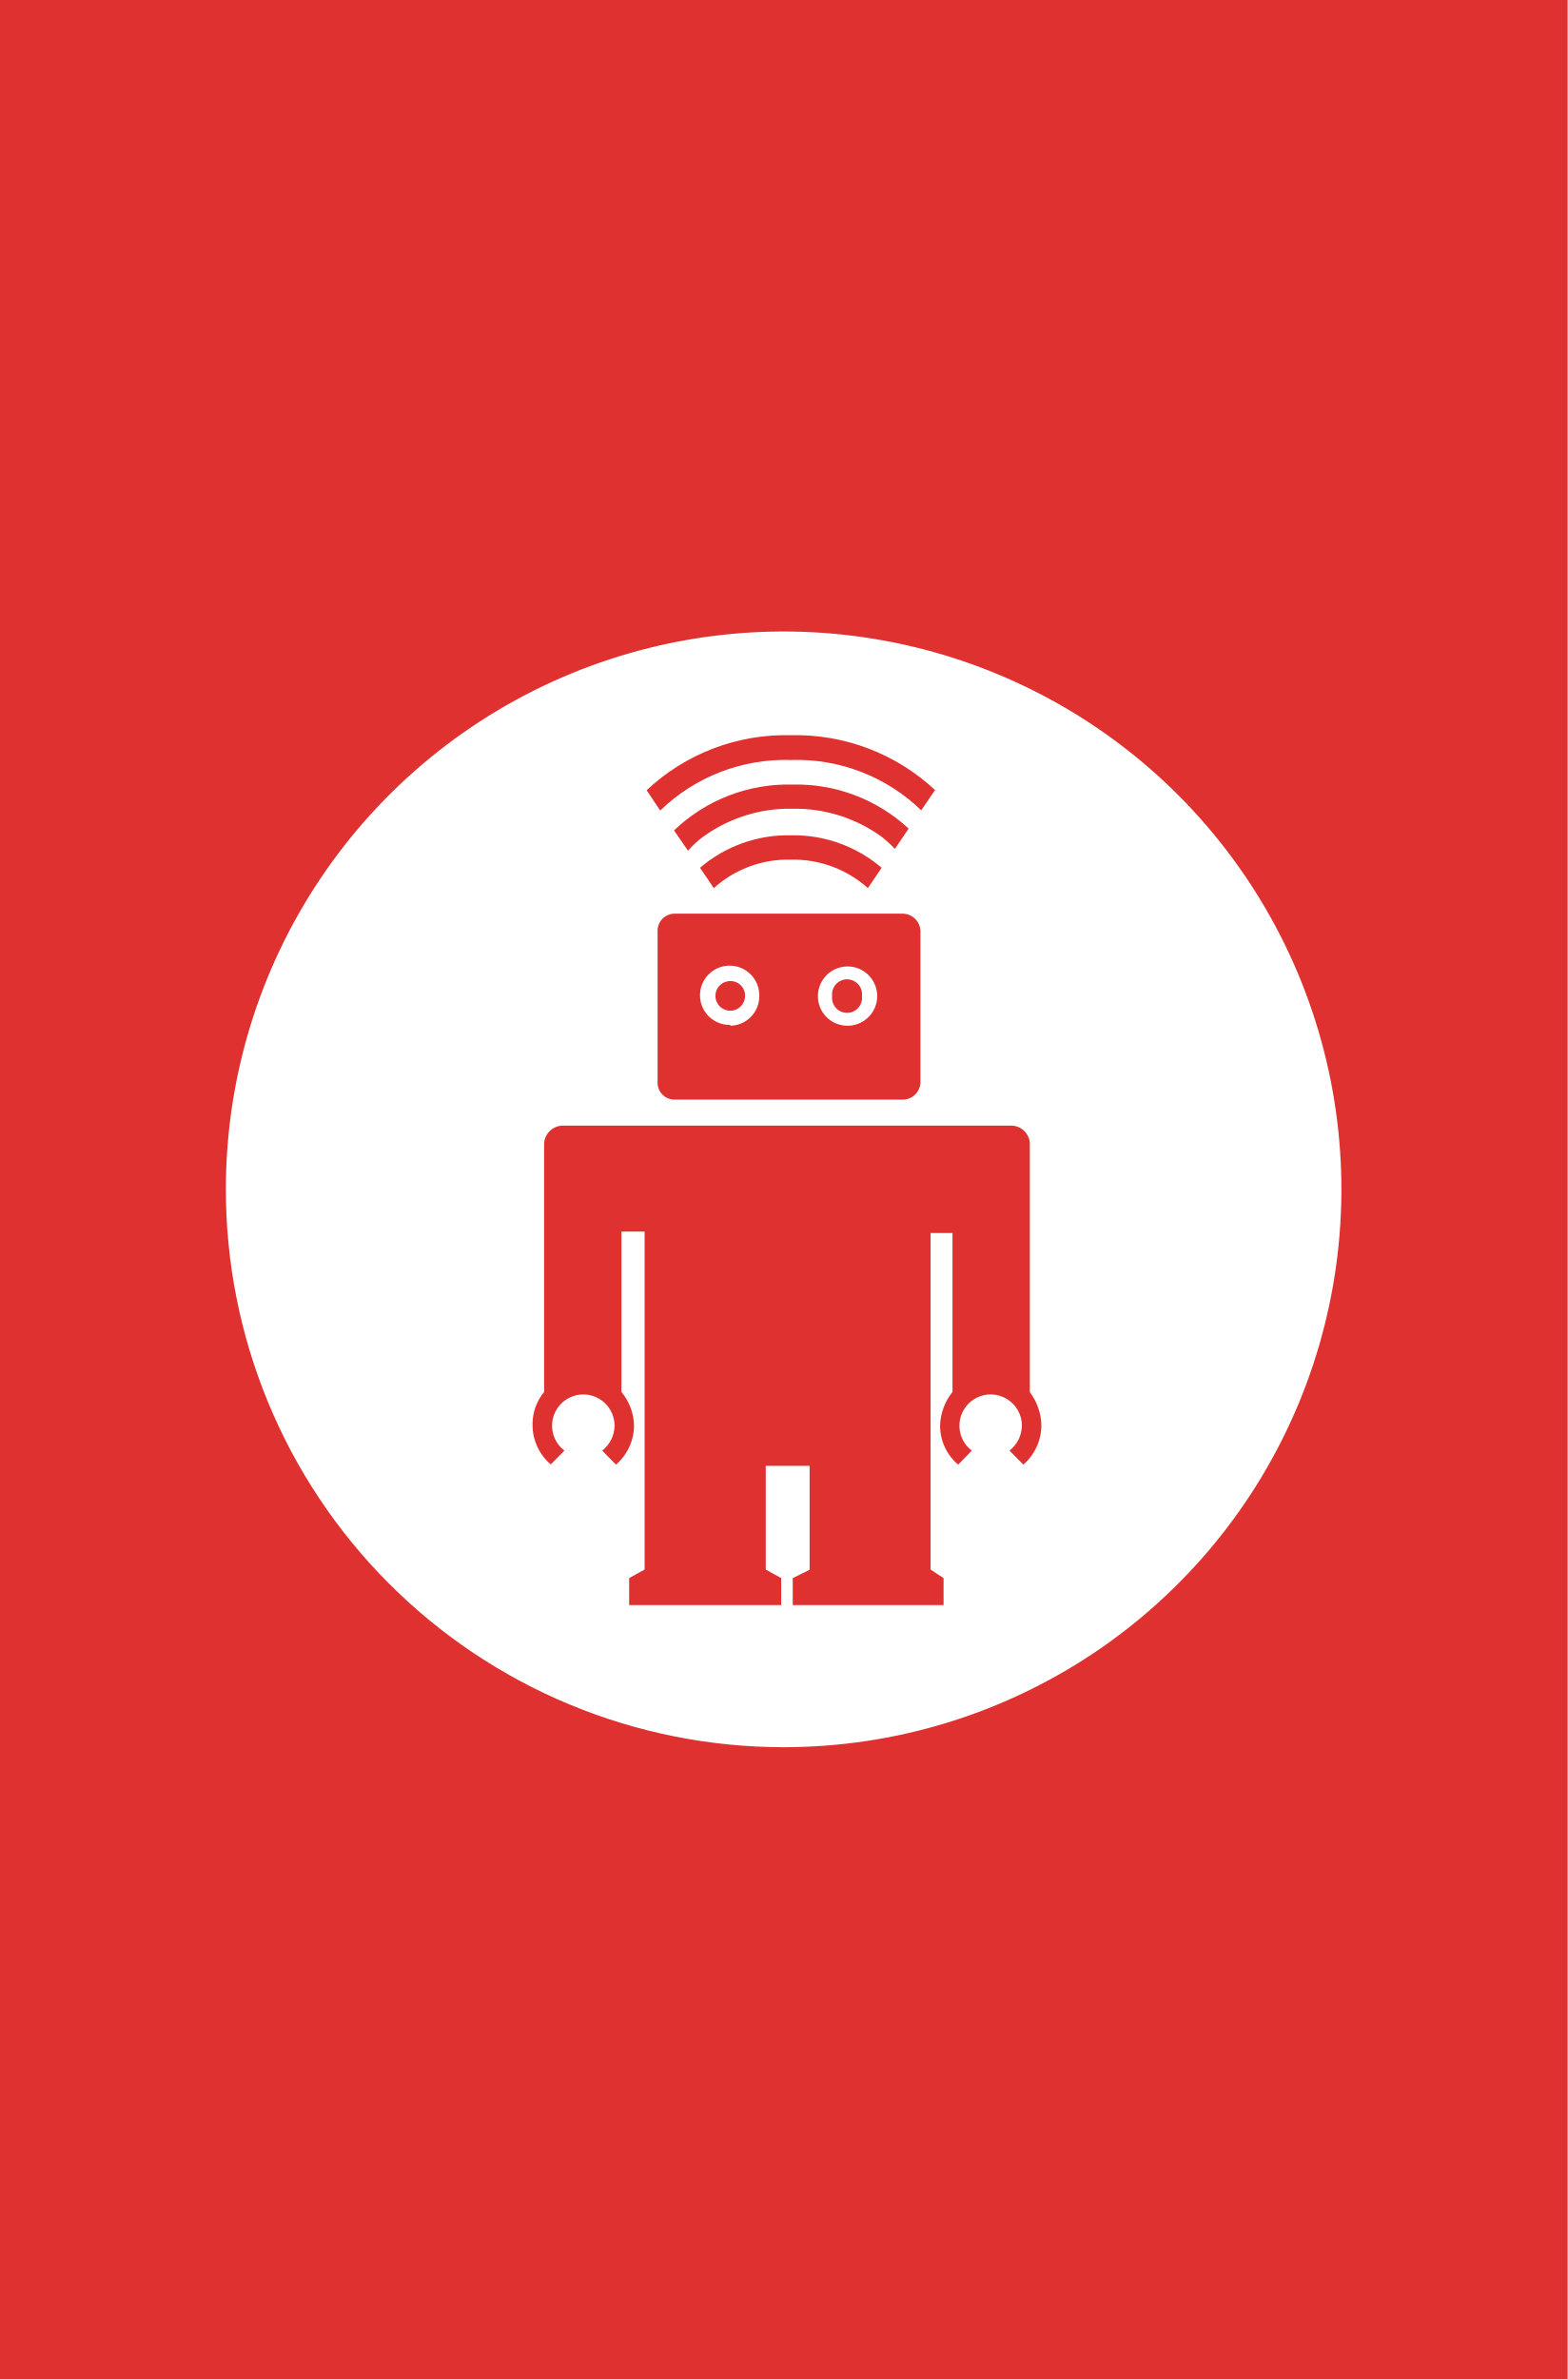
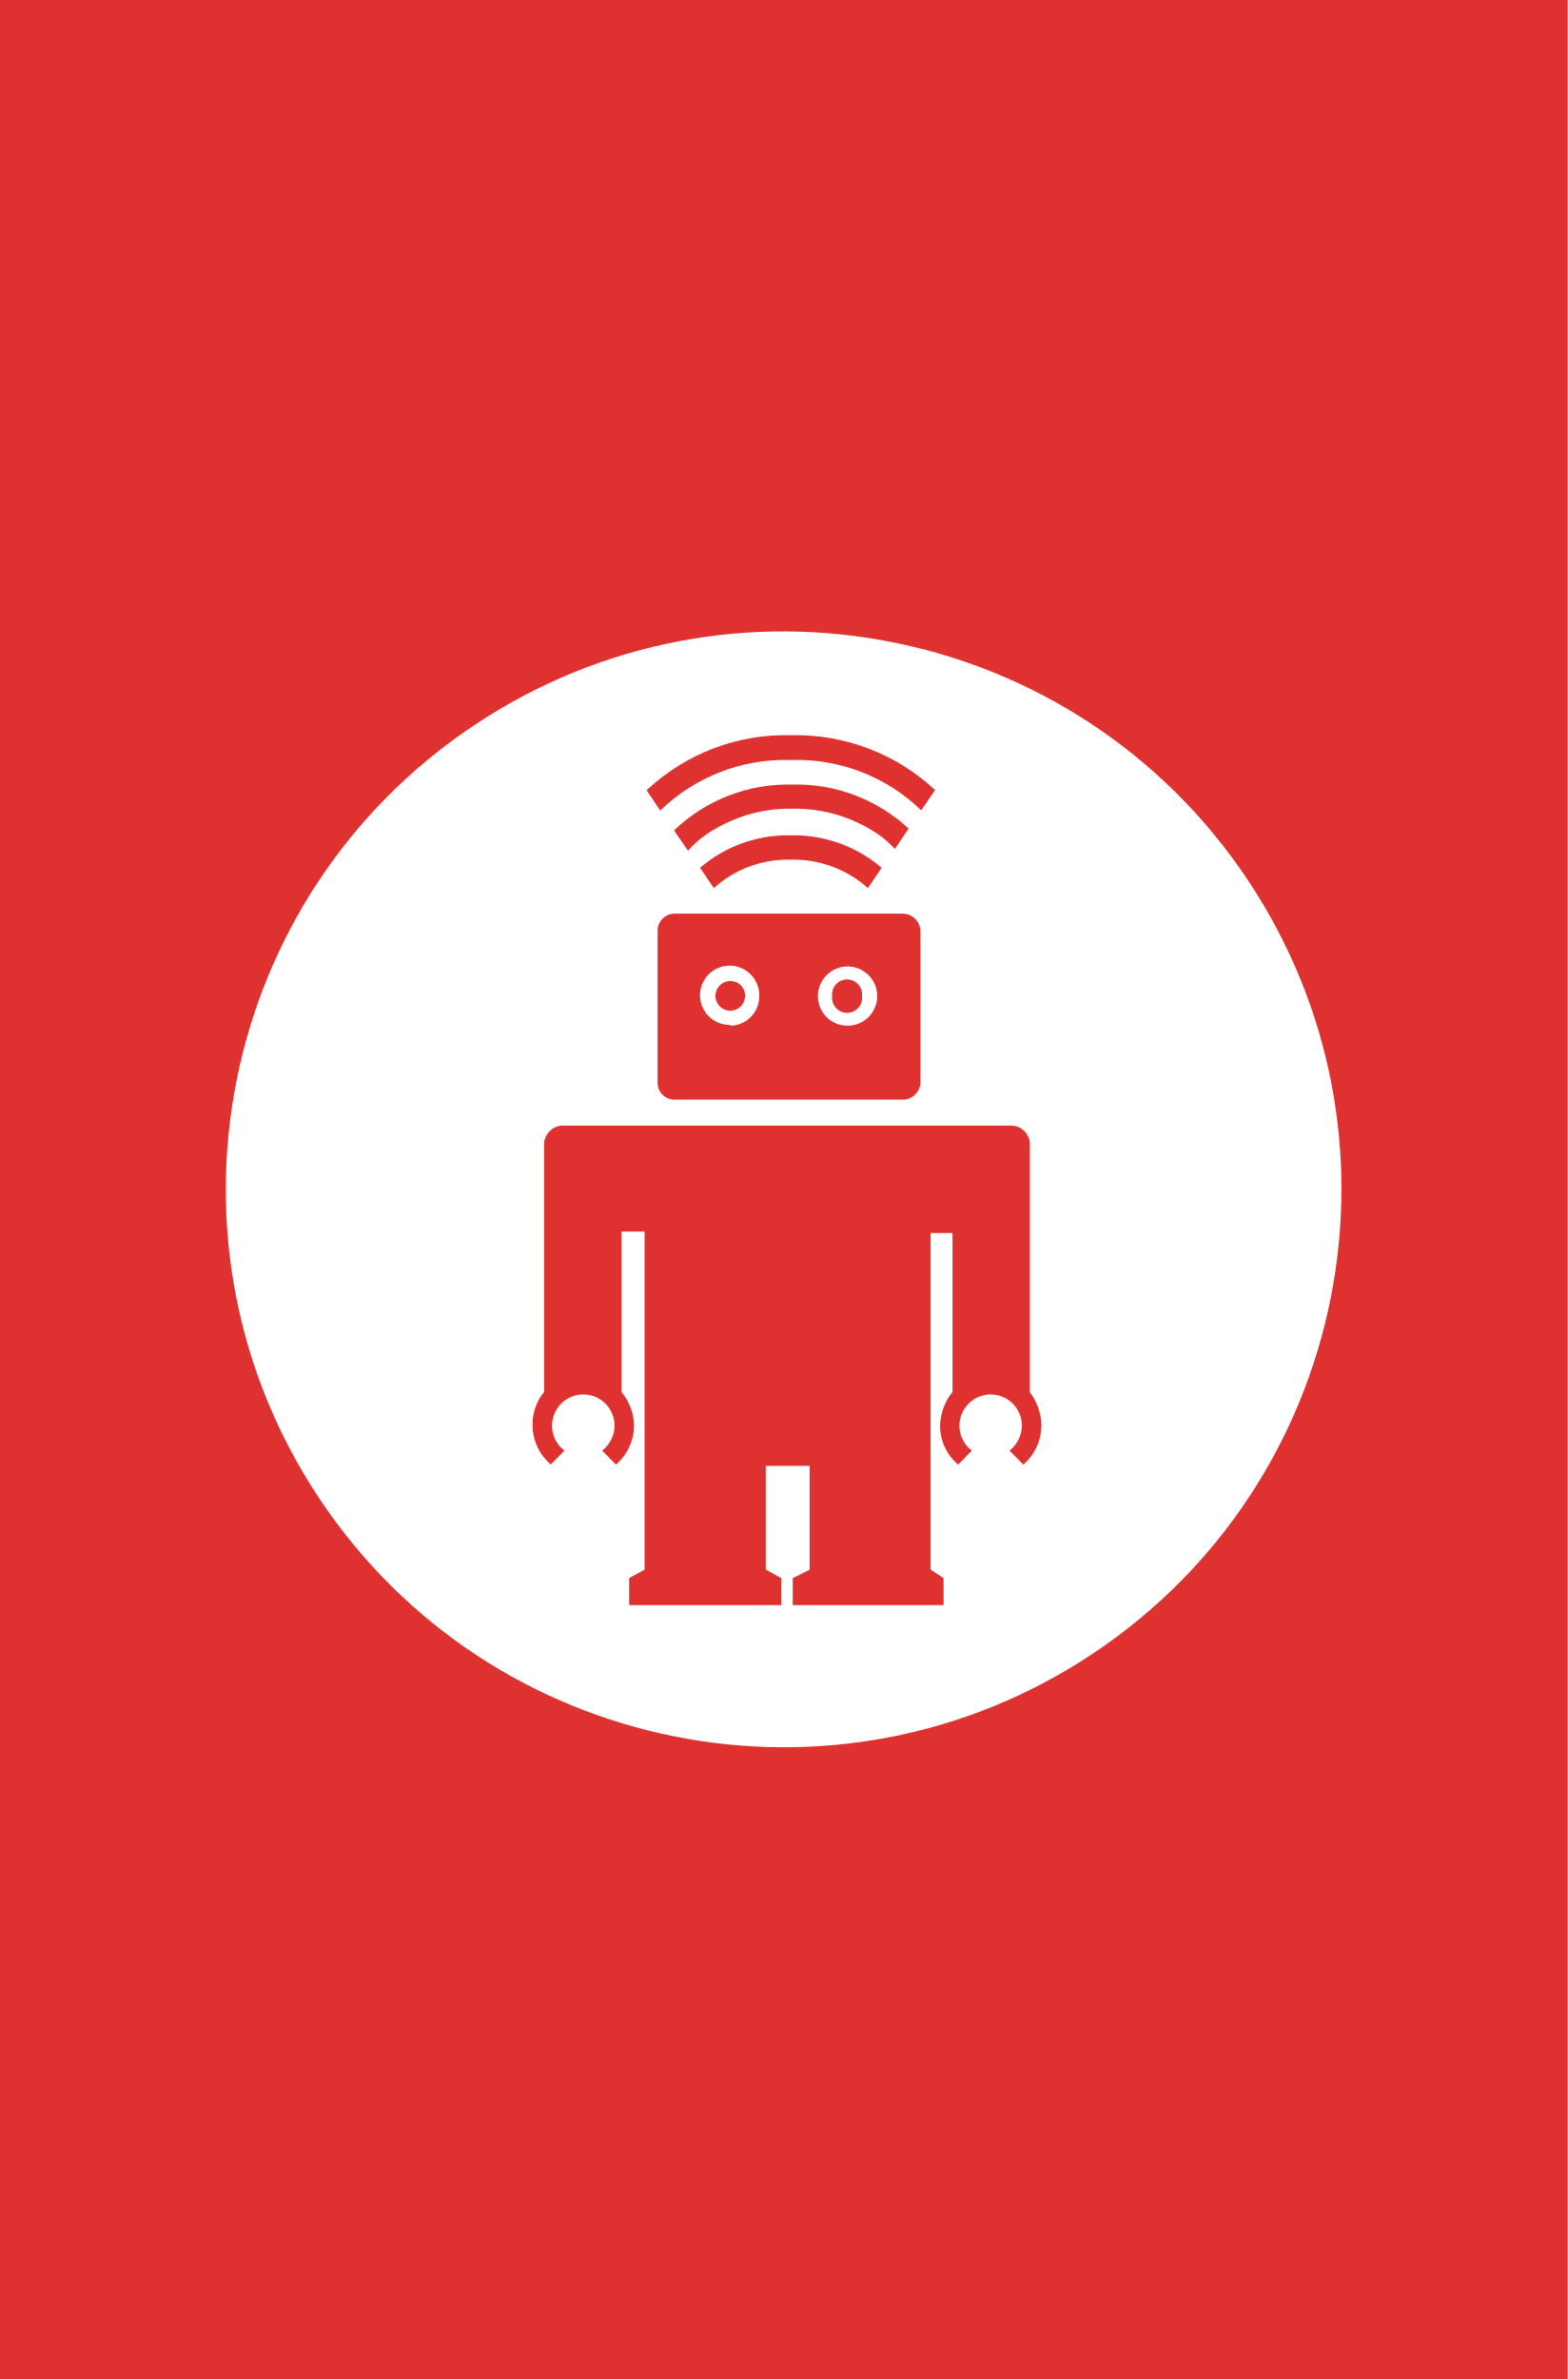
- <svg xmlns="http://www.w3.org/2000/svg" width="201" height="305" viewBox="0 0 201 305" fill="none">
-   <rect width="201" height="305" fill="#E03131" />
-   <path fill-rule="evenodd" clip-rule="evenodd" d="M140.182 211.968C128.42 219.818 114.595 224.005 100.454 224C91.053 223.997 81.745 222.14 73.062 218.536C64.38 214.932 56.493 209.652 49.852 202.997C43.212 196.342 37.949 188.444 34.364 179.753C30.779 171.063 28.943 161.751 28.96 152.35C28.986 138.209 33.203 124.393 41.078 112.648C48.954 100.903 60.134 91.757 73.207 86.364C86.279 80.972 100.656 79.576 114.522 82.352C128.388 85.129 141.119 91.953 151.107 101.963C161.096 111.973 167.892 124.719 170.638 138.591C173.384 152.463 171.957 166.837 166.536 179.897C161.115 192.958 151.944 204.118 140.182 211.968ZM110.428 98.963C107.557 97.854 104.493 97.334 101.417 97.435C98.332 97.337 95.258 97.86 92.379 98.973C89.499 100.086 86.873 101.767 84.656 103.915L82.912 101.313C87.91 96.615 94.561 94.08 101.417 94.26C108.259 94.094 114.893 96.617 119.896 101.287L118.126 103.889C115.916 101.747 113.298 100.072 110.428 98.963ZM101.599 103.681C105.717 103.606 109.747 104.876 113.077 107.299C113.668 107.77 114.225 108.283 114.743 108.834L116.512 106.232C112.468 102.476 107.117 100.45 101.599 100.584C98.807 100.513 96.028 100.996 93.424 102.006C90.819 103.015 88.441 104.531 86.426 106.466L88.222 109.068C88.791 108.413 89.428 107.82 90.122 107.299C93.452 104.876 97.482 103.606 101.599 103.681ZM111.281 113.857C108.576 111.433 105.049 110.13 101.417 110.214C97.775 110.113 94.233 111.418 91.527 113.857L89.757 111.255C92.999 108.479 97.15 106.996 101.417 107.09C105.674 107.005 109.815 108.487 113.051 111.255L111.281 113.857ZM79.685 178.454V157.894H82.652V201.227L80.674 202.32V205.782H100.168V202.32L98.19 201.227V187.928H103.812V201.253L101.651 202.32V205.782H120.989V202.32L119.323 201.227V158.076H122.134V178.454C121.154 179.666 120.597 181.165 120.546 182.723C120.534 183.683 120.735 184.635 121.136 185.508C121.537 186.381 122.126 187.154 122.863 187.772L124.606 185.976C124.065 185.565 123.636 185.024 123.361 184.402C123.087 183.78 122.974 183.098 123.035 182.421C123.097 181.744 123.329 181.094 123.711 180.531C124.092 179.969 124.611 179.512 125.217 179.205C125.824 178.898 126.499 178.751 127.178 178.776C127.858 178.802 128.519 179 129.101 179.352C129.683 179.703 130.166 180.197 130.504 180.787C130.842 181.377 131.025 182.043 131.035 182.723C131.032 183.349 130.888 183.967 130.613 184.531C130.338 185.094 129.94 185.588 129.447 185.976L131.217 187.772C131.941 187.144 132.522 186.369 132.922 185.498C133.321 184.627 133.53 183.681 133.533 182.723C133.495 181.188 132.976 179.704 132.05 178.48V146.52C132 145.933 131.737 145.383 131.31 144.976C130.883 144.569 130.323 144.331 129.734 144.308H72.086C71.494 144.337 70.933 144.58 70.507 144.992C70.081 145.404 69.819 145.956 69.769 146.546V178.454C68.777 179.652 68.25 181.168 68.286 182.723C68.289 183.679 68.501 184.624 68.905 185.491C69.309 186.359 69.897 187.128 70.628 187.746L72.372 185.976C71.83 185.565 71.402 185.024 71.127 184.402C70.852 183.78 70.74 183.098 70.801 182.421C70.862 181.744 71.094 181.094 71.476 180.531C71.858 179.969 72.376 179.512 72.983 179.205C73.59 178.898 74.264 178.751 74.944 178.776C75.623 178.802 76.285 179 76.866 179.352C77.448 179.703 77.931 180.197 78.269 180.787C78.608 181.377 78.79 182.043 78.8 182.723C78.803 183.35 78.662 183.97 78.386 184.535C78.111 185.099 77.71 185.592 77.213 185.976L78.983 187.772C79.709 187.146 80.292 186.371 80.692 185.5C81.092 184.629 81.299 183.681 81.299 182.723C81.253 181.16 80.685 179.657 79.685 178.454ZM115.731 117.137H86.452C86.165 117.143 85.882 117.207 85.619 117.323C85.357 117.439 85.119 117.606 84.921 117.814C84.723 118.021 84.568 118.266 84.464 118.534C84.361 118.802 84.311 119.088 84.318 119.375V138.79C84.314 139.074 84.367 139.356 84.472 139.619C84.578 139.882 84.734 140.123 84.932 140.326C85.13 140.529 85.367 140.691 85.627 140.802C85.888 140.914 86.168 140.973 86.452 140.977H115.731C116.323 140.984 116.894 140.759 117.322 140.35C117.75 139.942 118.001 139.382 118.022 138.79V119.375C118.008 118.776 117.761 118.207 117.333 117.789C116.905 117.371 116.33 117.136 115.731 117.137ZM91.493 130.789C92.13 131.202 92.876 131.414 93.635 131.399V131.503C94.632 131.489 95.582 131.082 96.279 130.37C96.977 129.658 97.364 128.7 97.357 127.703C97.378 126.944 97.171 126.197 96.762 125.556C96.354 124.916 95.763 124.413 95.066 124.112C94.37 123.811 93.598 123.725 92.853 123.866C92.106 124.007 91.42 124.369 90.881 124.904C90.342 125.439 89.976 126.123 89.83 126.868C89.684 127.613 89.764 128.384 90.06 129.083C90.357 129.782 90.856 130.376 91.493 130.789ZM105.956 130.37C105.259 129.658 104.872 128.7 104.879 127.703C104.879 126.948 105.104 126.211 105.525 125.584C105.946 124.958 106.544 124.471 107.243 124.186C107.942 123.901 108.71 123.83 109.449 123.983C110.188 124.136 110.865 124.506 111.393 125.045C111.921 125.584 112.277 126.269 112.414 127.011C112.552 127.753 112.466 128.519 112.166 129.212C111.866 129.905 111.367 130.493 110.732 130.901C110.097 131.309 109.355 131.519 108.6 131.503C107.604 131.489 106.653 131.082 105.956 130.37ZM95.202 128.752C95.414 128.443 95.53 128.078 95.535 127.703C95.546 127.448 95.503 127.193 95.409 126.955C95.314 126.718 95.171 126.503 94.989 126.324C94.811 126.147 94.6 126.007 94.367 125.913C94.135 125.819 93.886 125.773 93.635 125.777C93.261 125.777 92.894 125.888 92.582 126.096C92.271 126.303 92.027 126.599 91.883 126.944C91.738 127.29 91.699 127.671 91.77 128.038C91.841 128.406 92.02 128.745 92.283 129.011C92.546 129.278 92.882 129.461 93.249 129.537C93.616 129.614 93.997 129.58 94.344 129.44C94.692 129.3 94.99 129.061 95.202 128.752ZM106.777 128.506C106.695 128.247 106.669 127.973 106.7 127.703C106.669 127.433 106.695 127.16 106.777 126.901C106.858 126.641 106.994 126.402 107.175 126.199C107.355 125.996 107.577 125.834 107.825 125.723C108.073 125.611 108.342 125.554 108.613 125.554C108.885 125.554 109.154 125.611 109.402 125.723C109.65 125.834 109.871 125.996 110.052 126.199C110.233 126.402 110.368 126.641 110.45 126.901C110.532 127.16 110.558 127.433 110.526 127.703C110.558 127.973 110.532 128.247 110.45 128.506C110.368 128.765 110.233 129.004 110.052 129.207C109.871 129.41 109.65 129.573 109.402 129.684C109.154 129.795 108.885 129.853 108.613 129.853C108.342 129.853 108.073 129.795 107.825 129.684C107.577 129.573 107.355 129.41 107.175 129.207C106.994 129.004 106.858 128.765 106.777 128.506Z" fill="white" />
+ <svg xmlns="http://www.w3.org/2000/svg" width="201" height="305" fill="none">
+   <path fill="#E03131" d="M0 0h201v305H0z" />
+   <path fill="#fff" fill-rule="evenodd" d="M140.182 211.968A71.52 71.52 0 1 1 60.777 92.992a71.52 71.52 0 0 1 79.405 118.976ZM110.428 98.963a22.931 22.931 0 0 0-9.011-1.528 23.033 23.033 0 0 0-16.76 6.48l-1.745-2.602a26.025 26.025 0 0 1 18.505-7.053 26.156 26.156 0 0 1 18.479 7.027l-1.77 2.602a22.944 22.944 0 0 0-7.698-4.926Zm-8.829 4.718a18.923 18.923 0 0 1 11.478 3.618c.591.471 1.148.984 1.666 1.535l1.769-2.602a21.157 21.157 0 0 0-14.913-5.648 21.125 21.125 0 0 0-15.173 5.882l1.796 2.602a12.283 12.283 0 0 1 1.9-1.769 18.922 18.922 0 0 1 11.477-3.618Zm9.682 10.176a14.286 14.286 0 0 0-9.864-3.643 14.186 14.186 0 0 0-9.89 3.643l-1.77-2.602a17.338 17.338 0 0 1 11.66-4.165 17.365 17.365 0 0 1 11.634 4.165l-1.77 2.602Zm-31.596 64.597v-20.56h2.967v43.333l-1.978 1.093v3.462h19.494v-3.462l-1.978-1.093v-13.299h5.622v13.325l-2.161 1.067v3.462h19.338v-3.462l-1.666-1.093v-43.151h2.811v20.378a7.162 7.162 0 0 0-1.588 4.269 6.48 6.48 0 0 0 2.317 5.049l1.743-1.796a4.018 4.018 0 0 1-1.571-3.555 4.017 4.017 0 0 1 2.182-3.216 4.01 4.01 0 0 1 5.818 3.518 4.17 4.17 0 0 1-1.588 3.253l1.77 1.796a6.725 6.725 0 0 0 2.316-5.049 7.334 7.334 0 0 0-1.483-4.243v-31.96a2.417 2.417 0 0 0-2.316-2.212H72.086a2.442 2.442 0 0 0-2.317 2.238v31.908a6.458 6.458 0 0 0-1.483 4.269 6.61 6.61 0 0 0 2.342 5.023l1.744-1.77a4.008 4.008 0 1 1 6.428-3.253 4.09 4.09 0 0 1-1.587 3.253l1.77 1.796a6.674 6.674 0 0 0 2.316-5.049 7.004 7.004 0 0 0-1.614-4.269Zm36.046-61.317H86.452a2.174 2.174 0 0 0-1.53.677 2.173 2.173 0 0 0-.604 1.561v19.415a2.158 2.158 0 0 0 2.134 2.187h29.279a2.264 2.264 0 0 0 2.291-2.187v-19.415a2.29 2.29 0 0 0-2.291-2.238Zm-24.238 13.652a3.8 3.8 0 0 0 2.142.61v.104a3.774 3.774 0 0 0 3.722-3.8 3.802 3.802 0 0 0-4.504-3.837 3.8 3.8 0 0 0-1.36 6.923Zm14.463-.419a3.773 3.773 0 0 1-1.077-2.667 3.8 3.8 0 1 1 3.721 3.8 3.775 3.775 0 0 1-2.644-1.133Zm-10.754-1.618c.212-.309.328-.674.333-1.049a1.827 1.827 0 0 0-.546-1.379 1.876 1.876 0 0 0-1.354-.547 1.897 1.897 0 0 0-1.752 1.167 1.9 1.9 0 0 0 3.32 1.808Zm11.575-.246a1.932 1.932 0 0 1-.077-.803 1.927 1.927 0 0 1 3.75-.802c.082.259.108.532.076.802a1.915 1.915 0 0 1-.474 1.504 1.925 1.925 0 0 1-3.275-.701Z" clip-rule="evenodd" />
</svg>
